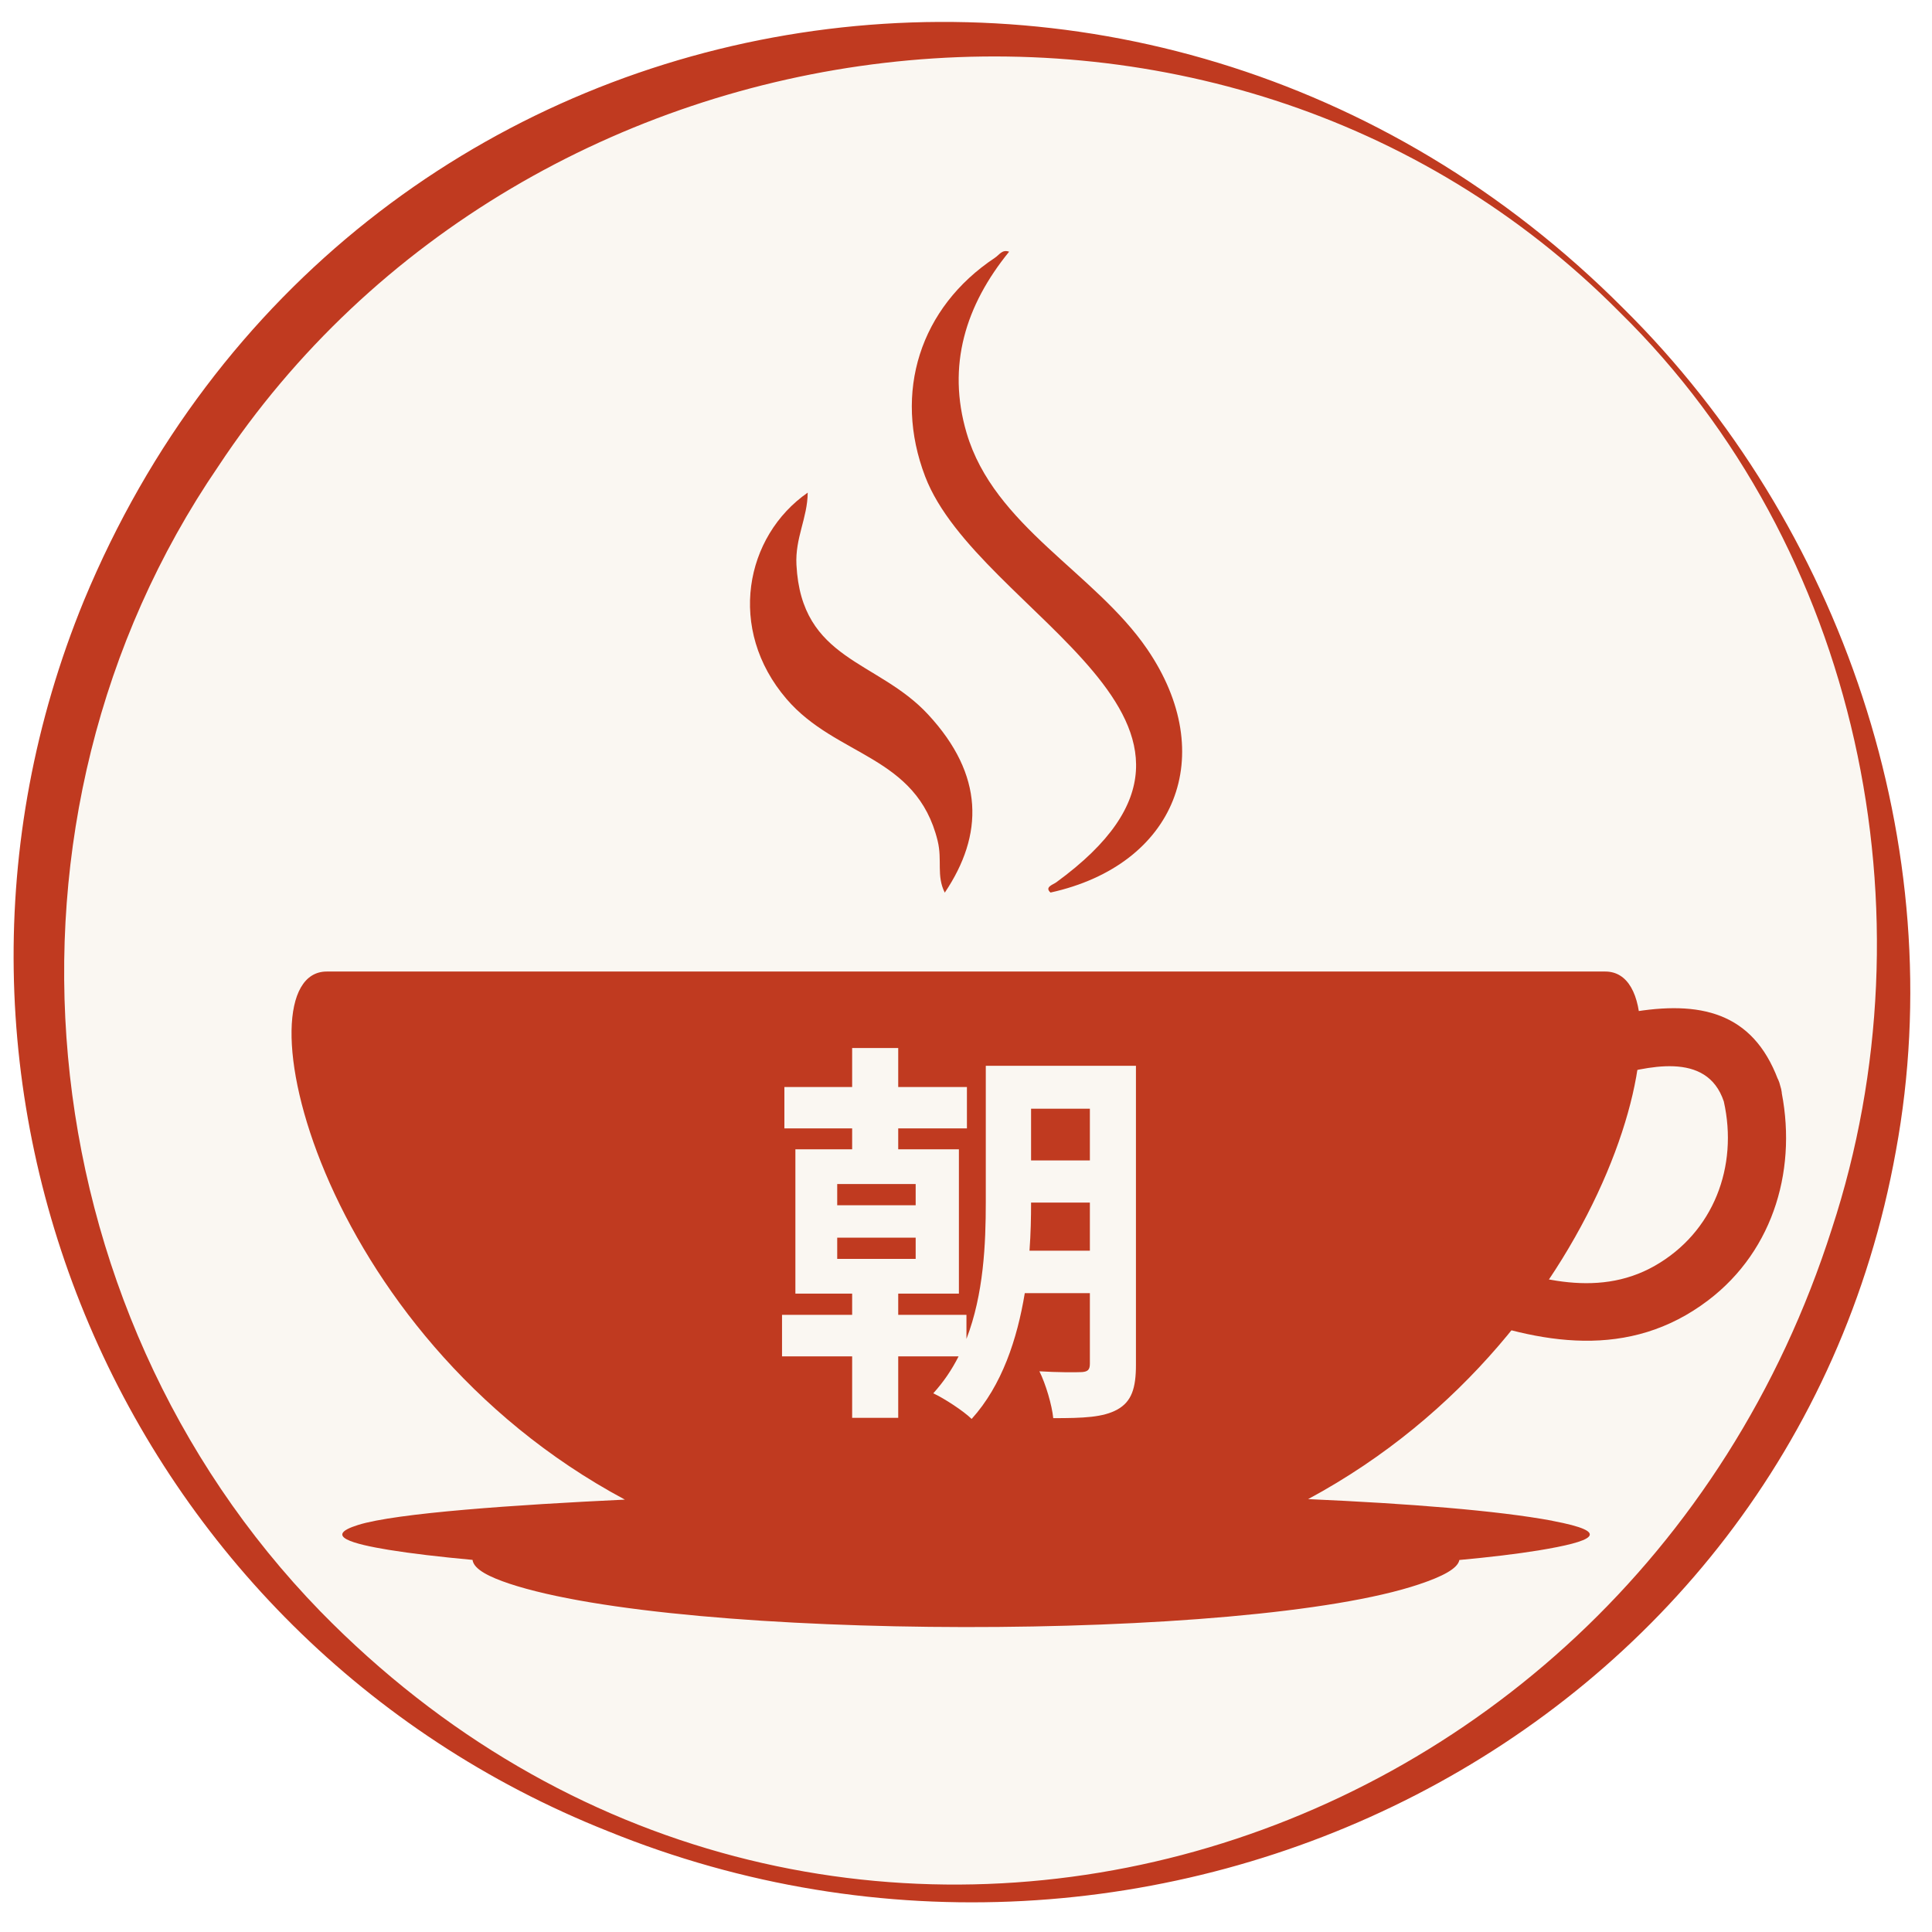
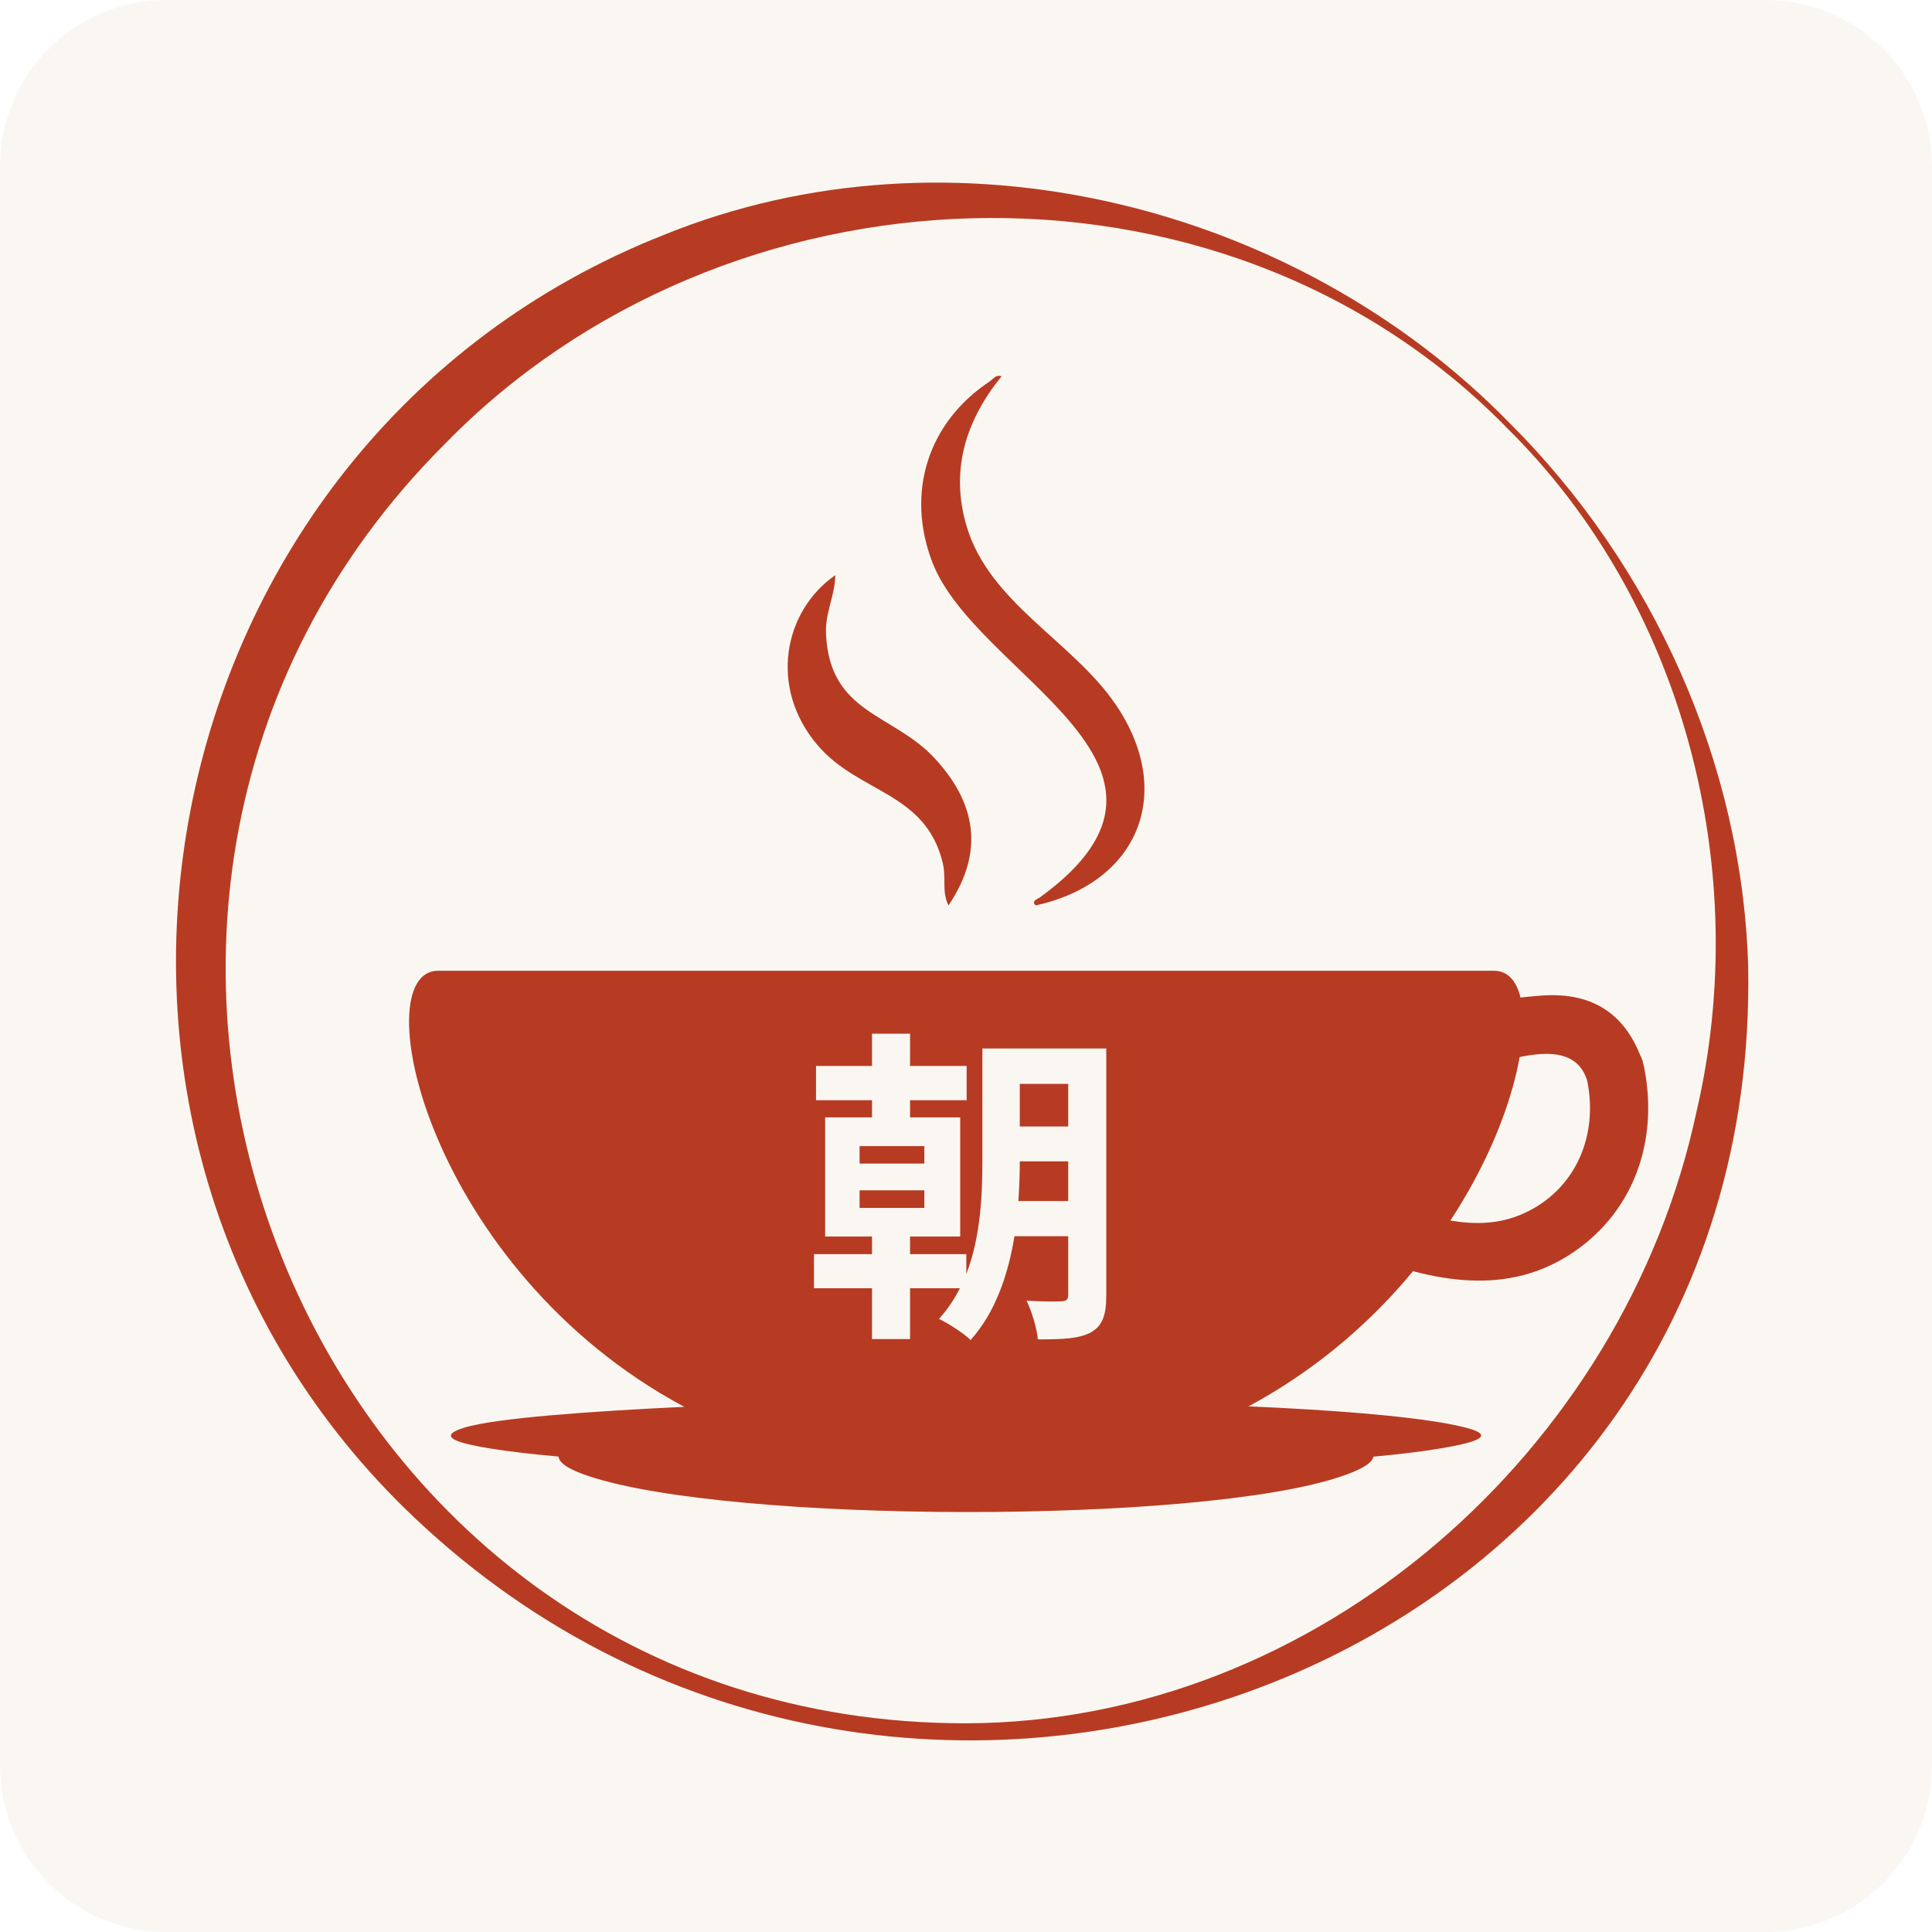
<svg xmlns="http://www.w3.org/2000/svg" id="_レイヤー_1" data-name="レイヤー 1" viewBox="0 0 192 192">
  <defs>
    <style>
+       .cls-1 {
+         font-family: NotoSansJP-Bold, 'Noto Sans JP';
+         font-size: 32.35px;
+         font-variation-settings: 'wght' 700;
+         font-weight: 700;
+       }
+ 
      .cls-1, .cls-2 {
        fill: #faf7f2;
      }

      .cls-3 {
-         fill: #c03a20;
-       }
- 
-       .cls-2 {
-         font-family: NotoSansJP-Bold, 'Noto Sans JP';
-         font-size: 39.17px;
-         font-variation-settings: 'wght' 700;
-         font-weight: 700;
+         fill: #b73b22;
      }
    </style>
  </defs>
+   <rect class="cls-2" width="192" height="192" rx="16.55" ry="16.55" />
  <g>
-     <circle class="cls-1" cx="96" cy="96" r="92.15" />
-     <path class="cls-3" d="M161.34,30.66c21.68,21.45,32.63,53.55,27.07,83.73-10.55,58.58-74.01,89.55-128.02,67.58C12.16,162.8-11.4,107.81,8.34,59.69,34.4-3.14,113.84-17.03,161.34,30.66h0ZM160.97,31.03C121.17-9.07,52.33-.06,21.69,46.35-2.21,81.31,2.38,129.85,31.85,160.15c48.86,50,129.4,27.19,150.2-38.04,10.28-31.33,2.69-67.75-21.08-91.08h0Z" />
+     <circle class="cls-2" cx="96" cy="96" r="76.1" />
+     <path class="cls-3" d="M149.99,42.01c14.26,14.2,23.14,33.8,23.74,53.99,1.35,70.17-83.27,101.5-132.55,54.82C.72,112.51,14.12,43.86,65.91,23.37c28.56-11.64,62.8-3.13,84.08,18.64h0ZM149.62,42.38c-28.52-28.99-77.66-26.78-105.46,1.79-46.14,46.14-14.11,127.15,51.84,127.09,34.92-.09,65.44-27.15,72.6-60.8,5.6-23.95-1.24-50.68-18.98-68.07h0Z" />
  </g>
  <g>
-     <path class="cls-3" d="M80.27,48.95c-.02,2.53-1.26,4.5-1.12,7.18.49,9.55,8.05,9.44,13.08,14.87,5.59,6.03,5.53,11.96,1.66,17.71-.85-1.7-.23-3.2-.71-5.16-2.09-8.51-10.06-8.31-15.01-14.08-5.96-6.94-4.13-16.19,2.11-20.52Z" />
-     <path class="cls-3" d="M100.28,25.02c-4.32,5.31-6.2,11.31-4.22,18.01,2.73,9.27,12.75,13.88,17.94,21.47,7.21,10.55,2.84,21.46-9.6,24.2-.62-.54.24-.78.56-1.01,21.86-15.92-7.77-26.59-13.02-40.34-3.19-8.35-.52-16.78,6.93-21.73.47-.31.71-.85,1.41-.61Z" />
+     <path class="cls-3" d="M83.01,57.15c-.02,2.09-1.04,3.72-.92,5.93.41,7.89,6.65,7.8,10.8,12.28,4.61,4.98,4.57,9.87,1.37,14.62-.7-1.4-.19-2.64-.58-4.26-1.73-7.03-8.3-6.86-12.4-11.63-4.92-5.73-3.41-13.37,1.74-16.94Z" />
+     <path class="cls-3" d="M99.54,37.39c-3.57,4.39-5.12,9.34-3.49,14.87,2.26,7.66,10.53,11.46,14.81,17.73,5.95,8.72,2.35,17.72-7.93,19.99-.51-.44.2-.64.46-.83,18.05-13.15-6.42-21.96-10.75-33.31-2.63-6.9-.43-13.86,5.72-17.94.38-.26.59-.7,1.17-.5Z" />
  </g>
-   <path class="cls-3" d="M154.27,151.13c-5.5-1.02-14.34-1.71-24.27-2.15,30.82-16.57,38.48-52.43,29.53-52.43H32.47c-8.96,0-1.27,35.93,29.63,52.48-10.8.51-22.75,1.33-26.52,2.52-3.52,1.1-.48,1.89,3.03,2.47,2.27.37,5.1.7,8.35,1,.12.97,1.78,1.73,3.62,2.35,17.11,5.7,73.37,5.81,90.44.08,2.3-.77,3.85-1.56,4.01-2.42,3.04-.28,5.7-.6,7.86-.95,5.35-.88,7.53-1.79,1.38-2.94Z" />
-   <path class="cls-3" d="M176.92,107.91c-2.36-7.03-7.42-8.47-14.29-7.4-4.3.67-12.57,1.88-14.37,6.44-2.49,6.33-3.91,13.29-5.83,19.82-.47,1.61.58,3.03,2.03,3.58,8.59,3.26,17.46,4.82,25.29-1.12,6.64-5.04,8.95-13.38,7.17-21.32-.82-3.65-6.43-2.11-5.61,1.55,1.45,6.45-1.01,13.01-6.87,16.34s-12.47,1.19-18.42-1.07l2.03,3.58c1.36-4.63,2.72-9.25,4.09-13.88.41-1.38.78-5.2,1.84-6.24s-4.06,2,1.41.24c1.45-.47,2.86-1,4.34-1.38,3.9-1.02,9.88-2.67,11.58,2.41,1.18,3.54,6.81,2.02,5.61-1.55Z" />
-   <text class="cls-2" transform="translate(76.42 137.45)">
+   <path class="cls-3" d="M144.12,141.53c-4.54-.85-11.84-1.41-20.04-1.77,25.45-13.68,31.78-43.29,24.39-43.29H43.54c-7.4,0-1.05,29.67,24.46,43.34-8.92.42-18.79,1.1-21.9,2.08-2.9.91-.4,1.56,2.5,2.04,1.88.31,4.21.58,6.9.82.1.8,1.47,1.43,2.99,1.94,14.13,4.71,60.58,4.8,74.69.07,1.9-.64,3.18-1.29,3.31-2,2.51-.23,4.71-.49,6.49-.79,4.41-.72,6.22-1.48,1.14-2.43Z" />
+   <path class="cls-3" d="M163.31,105.7c-1.64-4.9-4.98-7.14-10.15-6.76-4.11.31-12.43,1.4-14.37,5.58-2.37,5.1-3.34,11.35-4.93,16.75-.47,1.61.58,3.03,2.03,3.58,7.21,2.73,14.66,4.03,21.23-.95,5.72-4.34,7.7-11.34,6.19-18.2-.8-3.66-6.42-2.11-5.61,1.55,1.1,5.04-.7,10.23-5.33,12.86-4.9,2.78-10.08.97-14.94-.87l2.03,3.58c1.13-3.85,2.27-7.7,3.4-11.55.3-1.01.7-4.44,1.5-5.11.47-.39.64.58,1.2.44,1.11-.27,2.17-.74,3.28-1.03,2.9-.74,7.6-2.04,8.84,1.67s6.81,2.02,5.61-1.55Z" />
+   <text class="cls-1" transform="translate(79.83 130.23)">
    <tspan x="0" y="0">朝</tspan>
  </text>
</svg>
